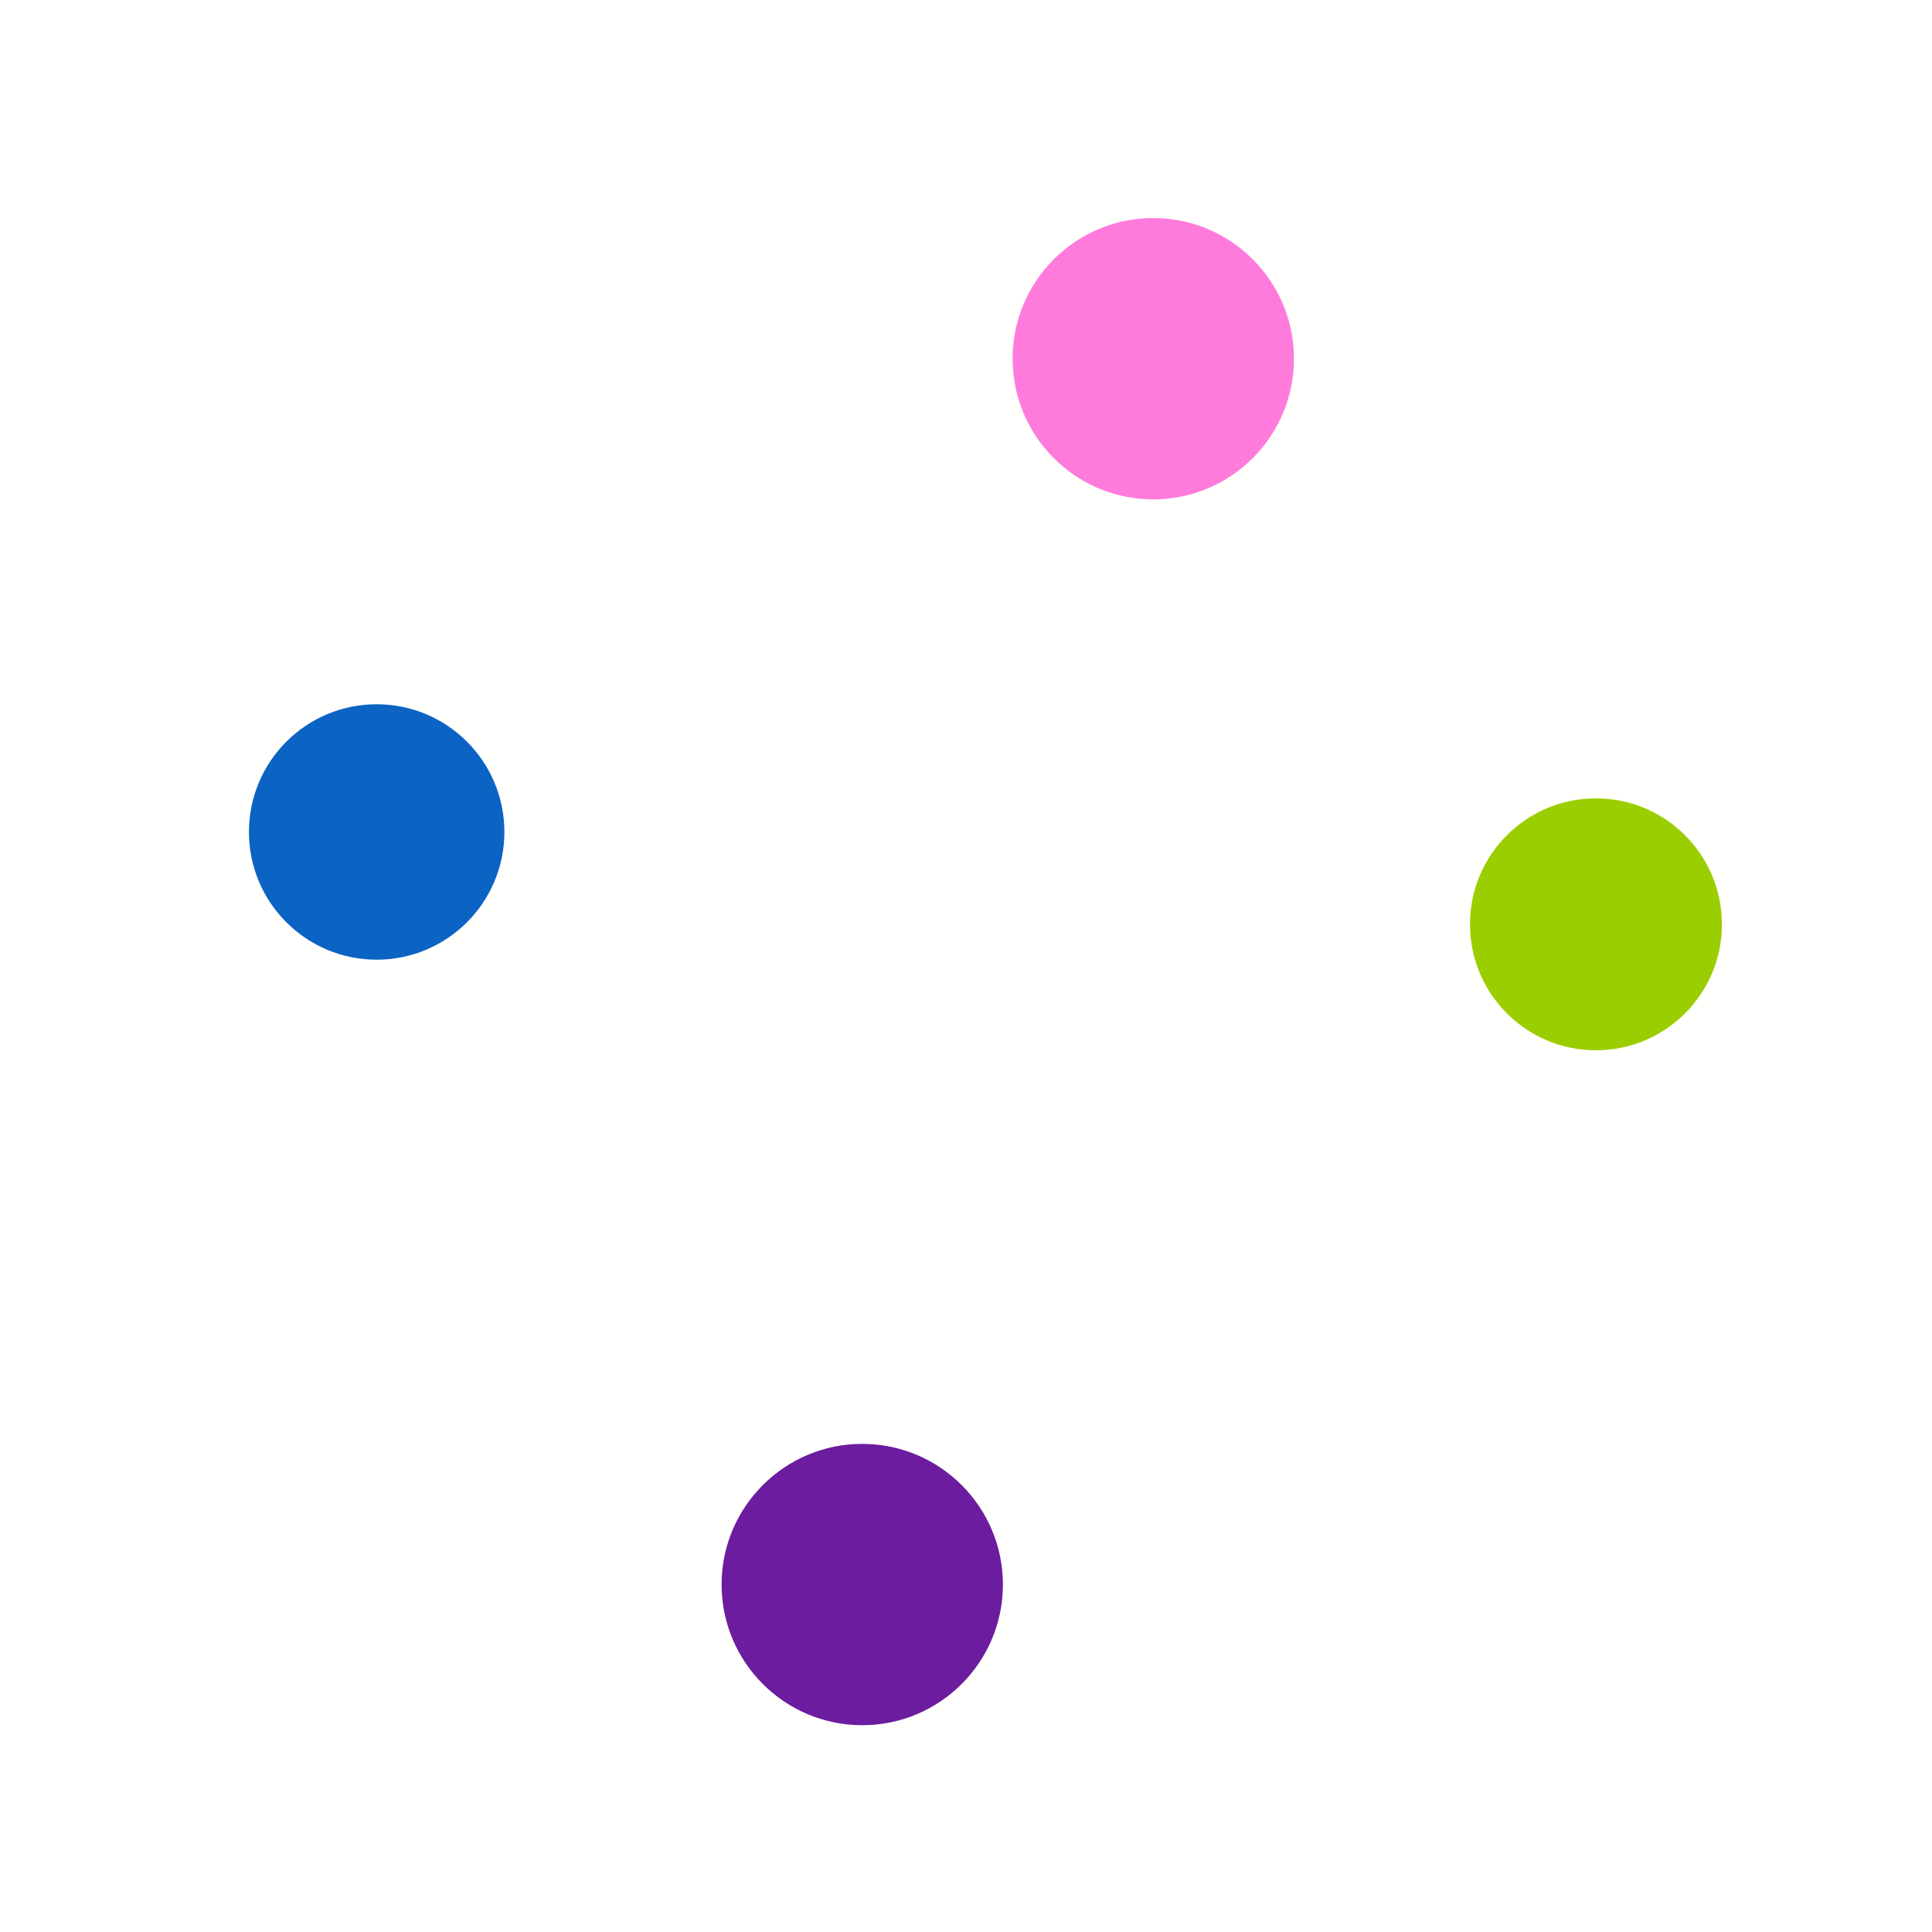
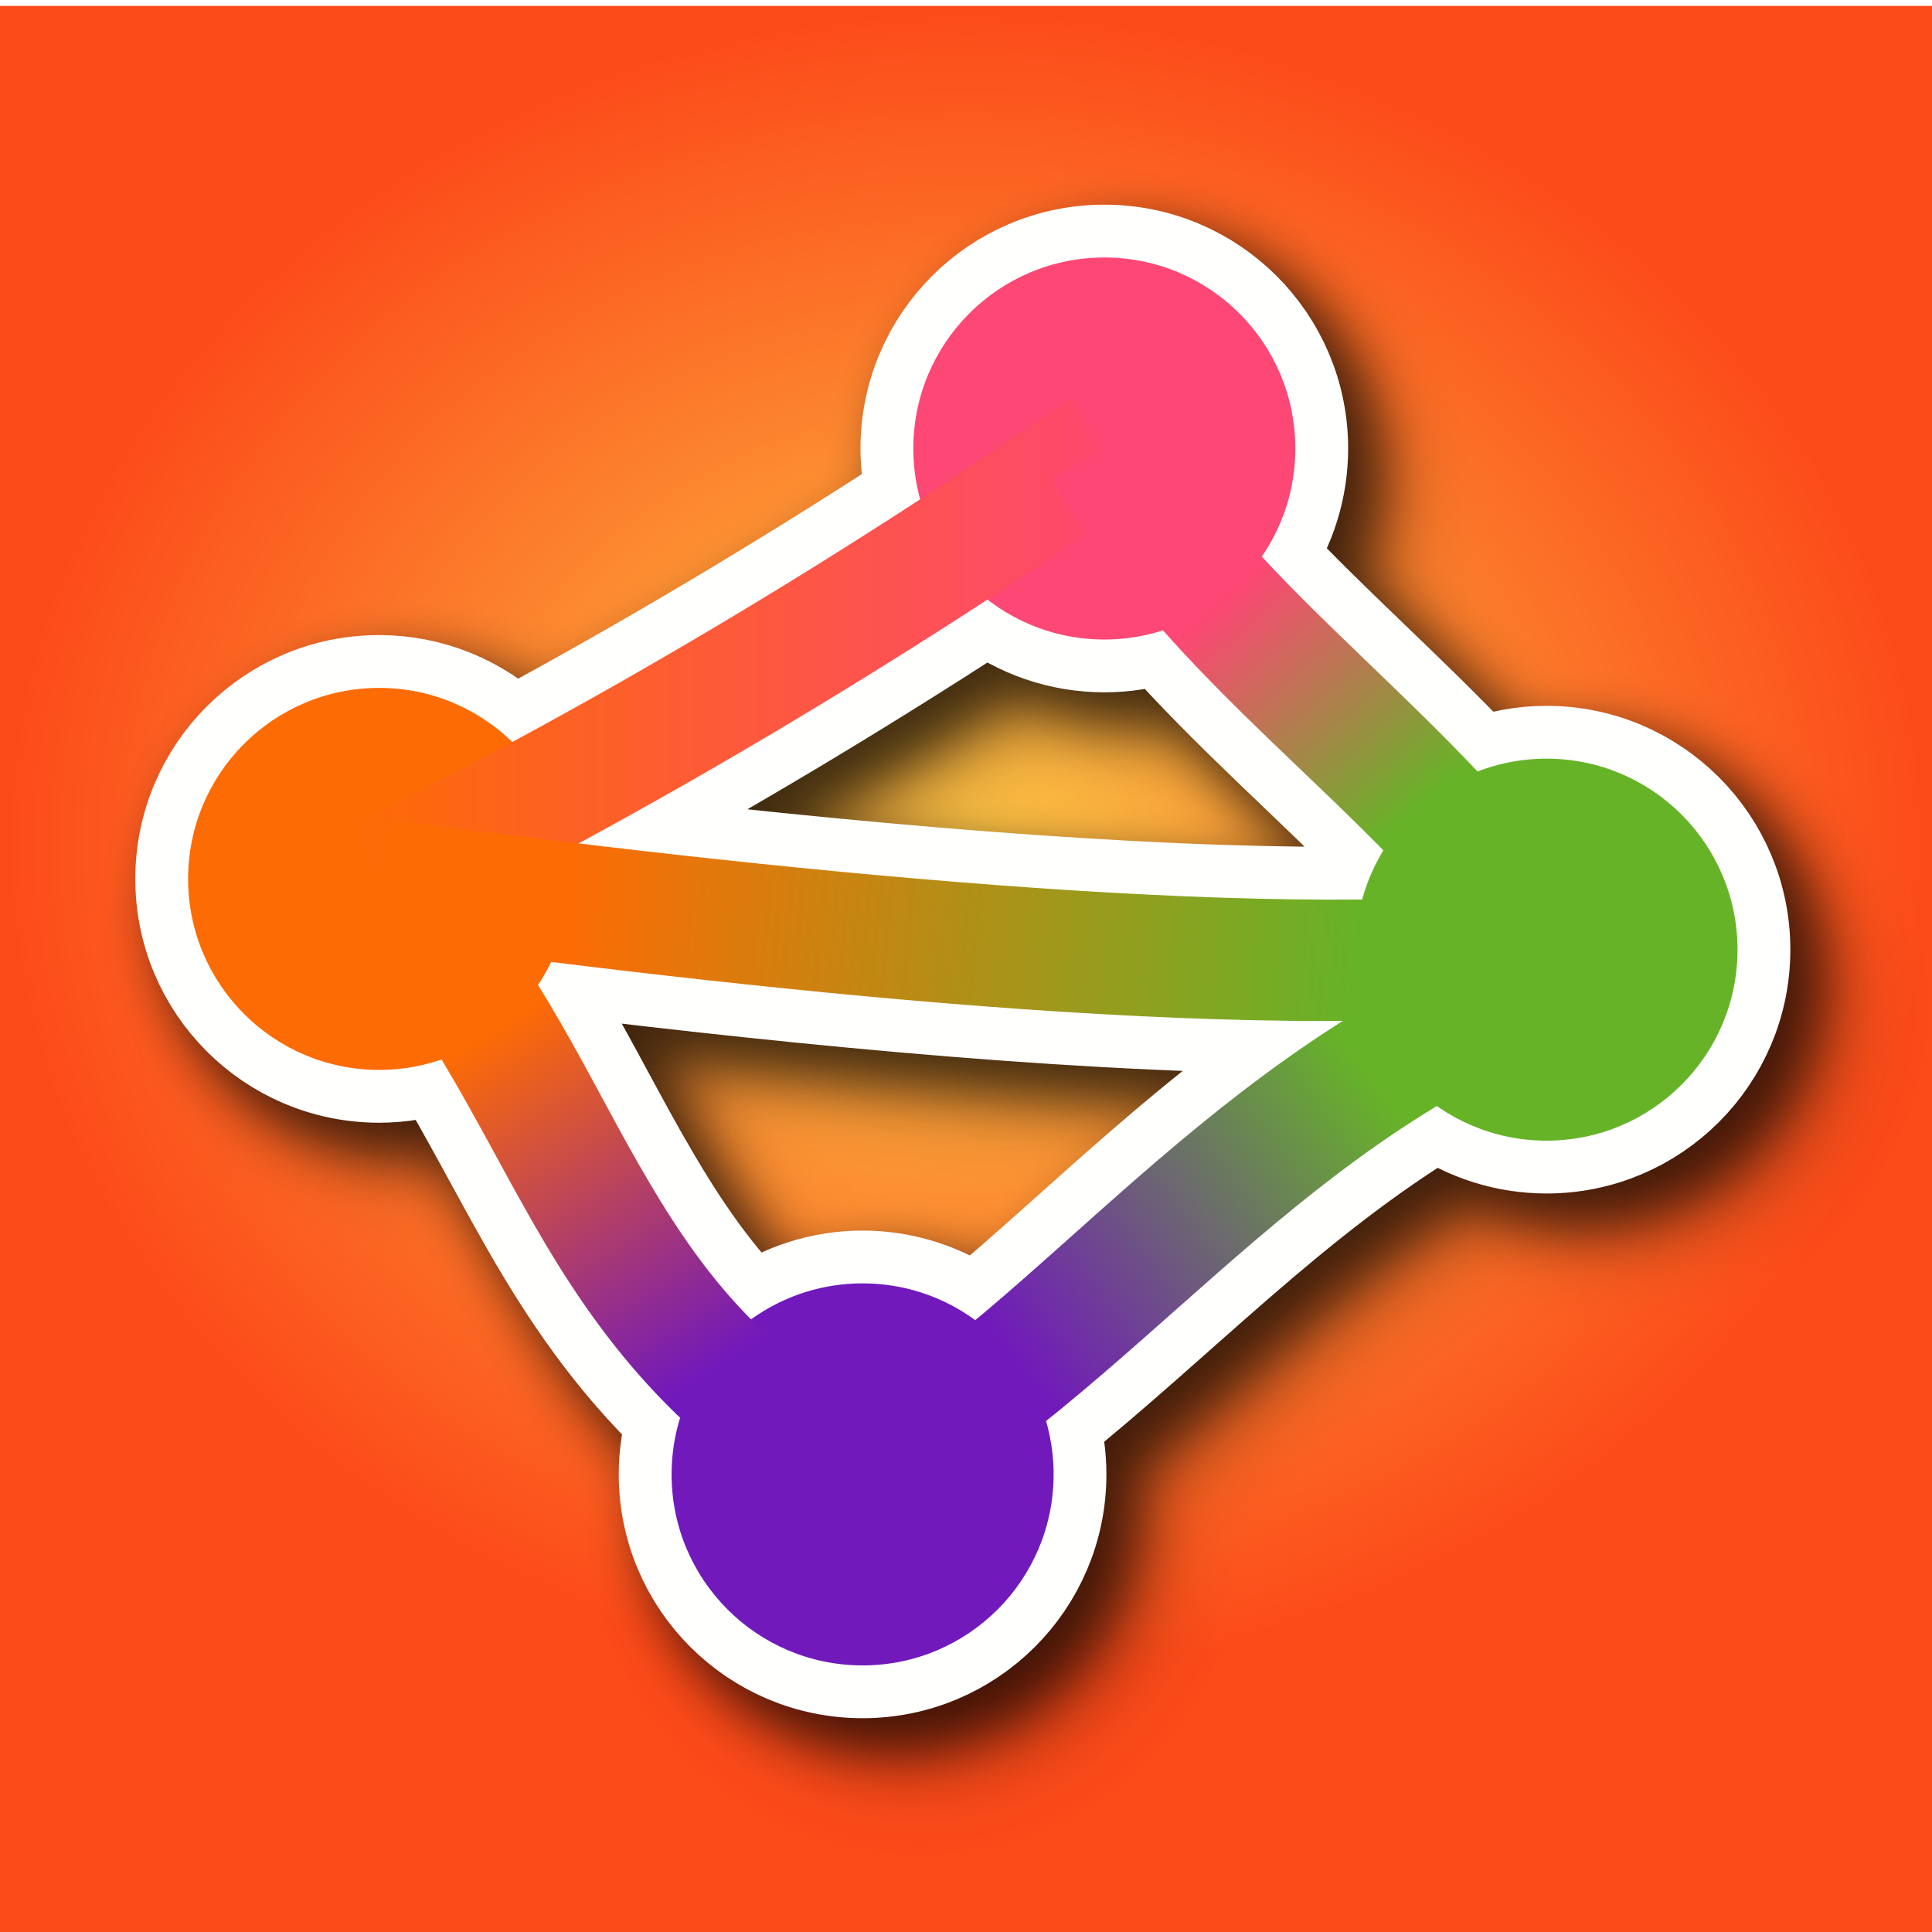
- <svg xmlns="http://www.w3.org/2000/svg" width="48" height="48" viewBox="0 0 12.7 12.7">
-   <path style="fill:none;stroke:#fffffe;stroke-width:0.576" d="M 5.668 10.67 L 10.491 6.076" />
-   <path style="fill:none;stroke:#fffffe;stroke-width:0.576" d="M 2.476 5.469 L 10.491 6.076 L 7.581 2.358 Z" />
-   <path style="fill:none;stroke:#fffffe;stroke-width:0.576" d="M 5.668 10.67 L 2.476 5.469" />
-   <circle style="fill:#ff7bdb;stroke:#fffffe;stroke-width:0.569" cx="7.581" cy="2.358" r="1.209" />
-   <circle style="fill:#9bce00;stroke:#fffffe;stroke-width:0.51" cx="10.491" cy="6.076" r="1.083" />
-   <circle style="fill:#0b63c4;stroke:#fffffe;stroke-width:0.517" cx="2.476" cy="5.469" r="1.098" />
-   <circle style="fill:#6c1c9e;stroke:#fffffe;stroke-width:0.569" cx="5.668" cy="10.416" r="1.209" />
+ <svg xmlns="http://www.w3.org/2000/svg" xmlns:xlink="http://www.w3.org/1999/xlink" width="512" height="512" viewBox="0 0 135.467 135.467" version="1.1" id="svg1" xml:space="preserve">
+   <defs id="defs1">
+     <linearGradient id="linearGradient15">
+       <stop style="stop-color:#fdc445;stop-opacity:1;" offset="0" id="stop16" />
+       <stop style="stop-color:#fc4a19;stop-opacity:1;" offset="1" id="stop17" />
+     </linearGradient>
+     <linearGradient id="linearGradient4">
+       <stop style="stop-color:#fd6b05;stop-opacity:1;" offset="0" id="stop14" />
+       <stop style="stop-color:#fd4774;stop-opacity:1;" offset="1" id="stop15" />
+     </linearGradient>
+     <linearGradient id="linearGradient4-4">
+       <stop style="stop-color:#fd6b05;stop-opacity:1;" offset="0" id="stop12" />
+       <stop style="stop-color:#67b328;stop-opacity:1;" offset="1" id="stop13" />
+     </linearGradient>
+     <linearGradient id="linearGradient4-1">
+       <stop style="stop-color:#67b328;stop-opacity:1;" offset="0" id="stop10" />
+       <stop style="stop-color:#fd4774;stop-opacity:1;" offset="1" id="stop11" />
+     </linearGradient>
+     <linearGradient id="linearGradient4-3">
+       <stop style="stop-color:#fd6b05;stop-opacity:1;" offset="0" id="stop7" />
+       <stop style="stop-color:#7119bb;stop-opacity:1;" offset="1" id="stop8" />
+     </linearGradient>
+     <linearGradient id="linearGradient4-2">
+       <stop style="stop-color:#7119bb;stop-opacity:1;" offset="0" id="stop4" />
+       <stop style="stop-color:#67b328;stop-opacity:1;" offset="1" id="stop5" />
+     </linearGradient>
+     <linearGradient xlink:href="#linearGradient4" id="linearGradient5" x1="26.29" y1="42.459" x2="81.427" y2="42.459" gradientUnits="userSpaceOnUse" gradientTransform="translate(-1.5875,4.233333)" />
+     <linearGradient xlink:href="#linearGradient4-2" id="linearGradient8" gradientUnits="userSpaceOnUse" x1="42.302" y1="47.195" x2="67.81" y2="28.22" gradientTransform="translate(28.17812,47.27444)" />
+     <linearGradient xlink:href="#linearGradient4-1" id="linearGradient9" gradientUnits="userSpaceOnUse" gradientTransform="translate(43.47435,5.519877)" x1="55.869" y1="51.236" x2="42.538" y2="36.211" />
+     <linearGradient xlink:href="#linearGradient4-3" id="linearGradient10" gradientUnits="userSpaceOnUse" gradientTransform="translate(-23.0849,47.27443)" x1="58.15" y1="24.716" x2="73.195" y2="48.63" />
+     <linearGradient xlink:href="#linearGradient4-4" id="linearGradient11" gradientUnits="userSpaceOnUse" gradientTransform="translate(132.2454,26.54878)" x1="-92.27" y1="35.078" x2="-37.2" y2="40.039" />
+     <radialGradient xlink:href="#linearGradient15" id="radialGradient17" cx="67.733" cy="254.661" fx="67.733" fy="254.661" r="67.733" gradientTransform="matrix(1,0,0,0.8666993,7.1207682e-6,-161.5971)" gradientUnits="userSpaceOnUse" />
+     <filter style="color-interpolation-filters:sRGB;" id="filter36" x="-0.122" y="-0.135" width="1.282" height="1.31">
+       <feFlood result="flood" in="SourceGraphic" flood-opacity="0.498" flood-color="rgb(0,0,0)" id="feFlood35" />
+       <feGaussianBlur result="blur" in="SourceGraphic" stdDeviation="2" id="feGaussianBlur35" />
+       <feOffset result="offset" in="blur" dx="2" dy="2" id="feOffset35" />
+       <feComposite result="comp1" operator="in" in="flood" in2="offset" id="feComposite35" />
+       <feComposite result="fbSourceGraphic" operator="over" in="SourceGraphic" in2="comp1" id="feComposite36" />
+       <feColorMatrix result="fbSourceGraphicAlpha" in="fbSourceGraphic" values="0 0 0 -1 0 0 0 0 -1 0 0 0 0 -1 0 0 0 0 1 0" id="feColorMatrix36" />
+       <feFlood id="feFlood36" result="flood" in="fbSourceGraphic" flood-opacity="0.498" flood-color="rgb(0,0,0)" />
+       <feGaussianBlur id="feGaussianBlur36" result="blur" in="fbSourceGraphic" stdDeviation="2" />
+       <feOffset id="feOffset36" result="offset" in="blur" dx="2" dy="2" />
+       <feComposite id="feComposite37" result="comp1" operator="in" in="flood" in2="offset" />
+       <feComposite id="feComposite38" result="comp2" operator="over" in="fbSourceGraphic" in2="comp1" />
+     </filter>
+   </defs>
+   <g id="layer1">
+     <rect style="opacity:1;fill:url(#radialGradient17);fill-rule:evenodd;stroke:none;stroke-width:0.423;stroke-linecap:butt;stroke-linejoin:miter;stroke-dasharray:none" id="rect15" width="135.467" height="135.053" x="7.1207683e-06" y="0.413" />
+     <path id="path17" style="fill:#010101;fill-rule:evenodd;stroke:#fffffe;stroke-width:7.408;stroke-linejoin:round;stroke-dasharray:none;stroke-opacity:1;filter:url(#filter36)" d="m 77.432,18.055 a 13.393,13.393 0 0 0 -13.393,13.393 13.393,13.393 0 0 0 0.483,3.563 C 54.981,41.216 45.448,46.887 35.921,52.026 a 13.393,13.393 0 0 0 -9.338,-3.793 13.393,13.393 0 0 0 -13.393,13.393 13.393,13.393 0 0 0 13.393,13.393 13.393,13.393 0 0 0 4.372,-0.734 c 2.21,3.651 4.163,7.503 6.426,11.459 2.649,4.631 5.806,9.373 10.309,13.669 a 13.393,13.393 0 0 0 -0.601,3.967 13.393,13.393 0 0 0 13.393,13.393 13.393,13.393 0 0 0 13.393,-13.393 13.393,13.393 0 0 0 -0.532,-3.739 C 82.474,92.329 90.376,83.818 100.749,77.553 a 13.393,13.393 0 0 0 7.689,2.428 13.393,13.393 0 0 0 13.393,-13.393 13.393,13.393 0 0 0 -13.393,-13.393 13.393,13.393 0 0 0 -4.831,0.902 C 98.428,48.627 93.067,43.975 88.473,39.03 A 13.393,13.393 0 0 0 90.825,31.448 13.393,13.393 0 0 0 77.432,18.055 Z m -8.194,23.987 a 13.393,13.393 0 0 0 8.194,2.799 13.393,13.393 0 0 0 4.108,-0.646 c 4.949,5.578 10.443,10.321 15.457,15.429 a 13.393,13.393 0 0 0 -1.483,3.448 C 79.533,63.231 58.853,61.33 40.568,59.138 50.132,53.956 59.689,48.257 69.239,42.042 Z M 38.643,67.451 c 18.078,2.224 38.619,4.236 55.504,4.136 -10.27,6.504 -17.991,14.501 -25.762,20.982 a 13.393,13.393 0 0 0 -7.903,-2.58 13.393,13.393 0 0 0 -7.824,2.523 C 49.389,89.206 47.019,85.539 44.731,81.54 42.487,77.618 40.39,73.35 37.721,69.064 a 13.393,13.393 0 0 0 0.922,-1.613 z" />
+     <path id="path1" style="fill:#67b328;fill-rule:evenodd;stroke:none;stroke-width:0.026;stroke-linejoin:round;stroke-dasharray:none" d="M 121.831,66.588 A 13.393,13.393 0 0 1 108.438,79.981 13.393,13.393 0 0 1 95.045,66.588 13.393,13.393 0 0 1 108.438,53.195 13.393,13.393 0 0 1 121.831,66.588 Z" />
+     <path id="circle1" style="fill:#fd4774;fill-rule:evenodd;stroke:none;stroke-width:0.026;stroke-linejoin:round;stroke-dasharray:none" d="M 90.825,31.448 A 13.393,13.393 0 0 1 77.433,44.841 13.393,13.393 0 0 1 64.04,31.448 13.393,13.393 0 0 1 77.433,18.055 13.393,13.393 0 0 1 90.825,31.448 Z" />
+     <path id="circle2" style="fill:#fd6b05;fill-rule:evenodd;stroke:none;stroke-width:0.026;stroke-linejoin:round;stroke-dasharray:none" d="M 39.976,61.627 A 13.393,13.393 0 0 1 26.583,75.02 13.393,13.393 0 0 1 13.19,61.627 13.393,13.393 0 0 1 26.583,48.234 13.393,13.393 0 0 1 39.976,61.627 Z" />
+     <path id="circle3" style="fill:#7119bb;fill-rule:evenodd;stroke:none;stroke-width:0.026;stroke-linejoin:round;stroke-dasharray:none" d="M 73.876,103.381 A 13.393,13.393 0 0 1 60.483,116.774 13.393,13.393 0 0 1 47.09,103.381 13.393,13.393 0 0 1 60.483,89.988 13.393,13.393 0 0 1 73.876,103.381 Z" />
+     <path style="baseline-shift:baseline;display:inline;overflow:visible;opacity:1;fill:url(#linearGradient5);stroke:none;stroke-width:0.05;stroke-dasharray:none;enable-background:accumulate;stop-color:#000000;stop-opacity:1" d="M 75.026,27.966 C 58.229,39.573 41.453,49.527 24.702,57.835 l 3.762,7.584 c 17.148,-8.504 34.272,-18.669 51.375,-30.488 z" id="path3" />
+     <path style="baseline-shift:baseline;display:inline;overflow:visible;opacity:1;fill:url(#linearGradient8);stroke:none;stroke-width:0.05;stroke-dasharray:none;enable-background:accumulate;stop-color:#000000;stop-opacity:1" d="M 106.879,65.071 C 84.391,73.977 73.225,91.303 58.397,99.696 l 4.172,7.369 C 79.9,97.255 90.223,80.775 109.996,72.944 Z" id="path8" />
+     <path style="baseline-shift:baseline;display:inline;overflow:visible;opacity:1;fill:url(#linearGradient9);stroke:none;stroke-width:0.05;stroke-dasharray:none;enable-background:accumulate;stop-color:#000000;stop-opacity:1" d="m 81.102,29.337 -7.338,4.223 c 8.562,14.877 22.344,22.733 31.201,35.447 l 6.947,-4.84 C 101.753,49.585 88.249,41.756 81.102,29.337 Z" id="path9" />
+     <path style="baseline-shift:baseline;display:inline;overflow:visible;opacity:1;fill:url(#linearGradient10);stroke:none;stroke-width:0.05;stroke-dasharray:none;enable-background:accumulate;stop-color:#000000;stop-opacity:1" d="m 29.577,58.634 -5.986,5.986 c 6.184,6.184 9.405,13.459 13.791,21.125 4.386,7.666 10.164,15.637 21.137,21.387 l 3.93,-7.5 C 53.169,94.77 48.82,88.686 44.731,81.54 40.642,74.394 37.04,66.097 29.577,58.634 Z" id="path10" />
+     <path style="baseline-shift:baseline;display:inline;overflow:visible;opacity:1;fill:url(#linearGradient11);stroke:none;stroke-width:0.05;stroke-dasharray:none;enable-background:accumulate;stop-color:#000000;stop-opacity:1" d="m 27.145,57.431 -1.125,8.393 c 25.776,3.457 61.157,7.515 82.91,4.969 l -0.984,-8.408 C 88.358,64.677 52.744,60.864 27.145,57.431 Z" id="path11" />
+   </g>
</svg>
